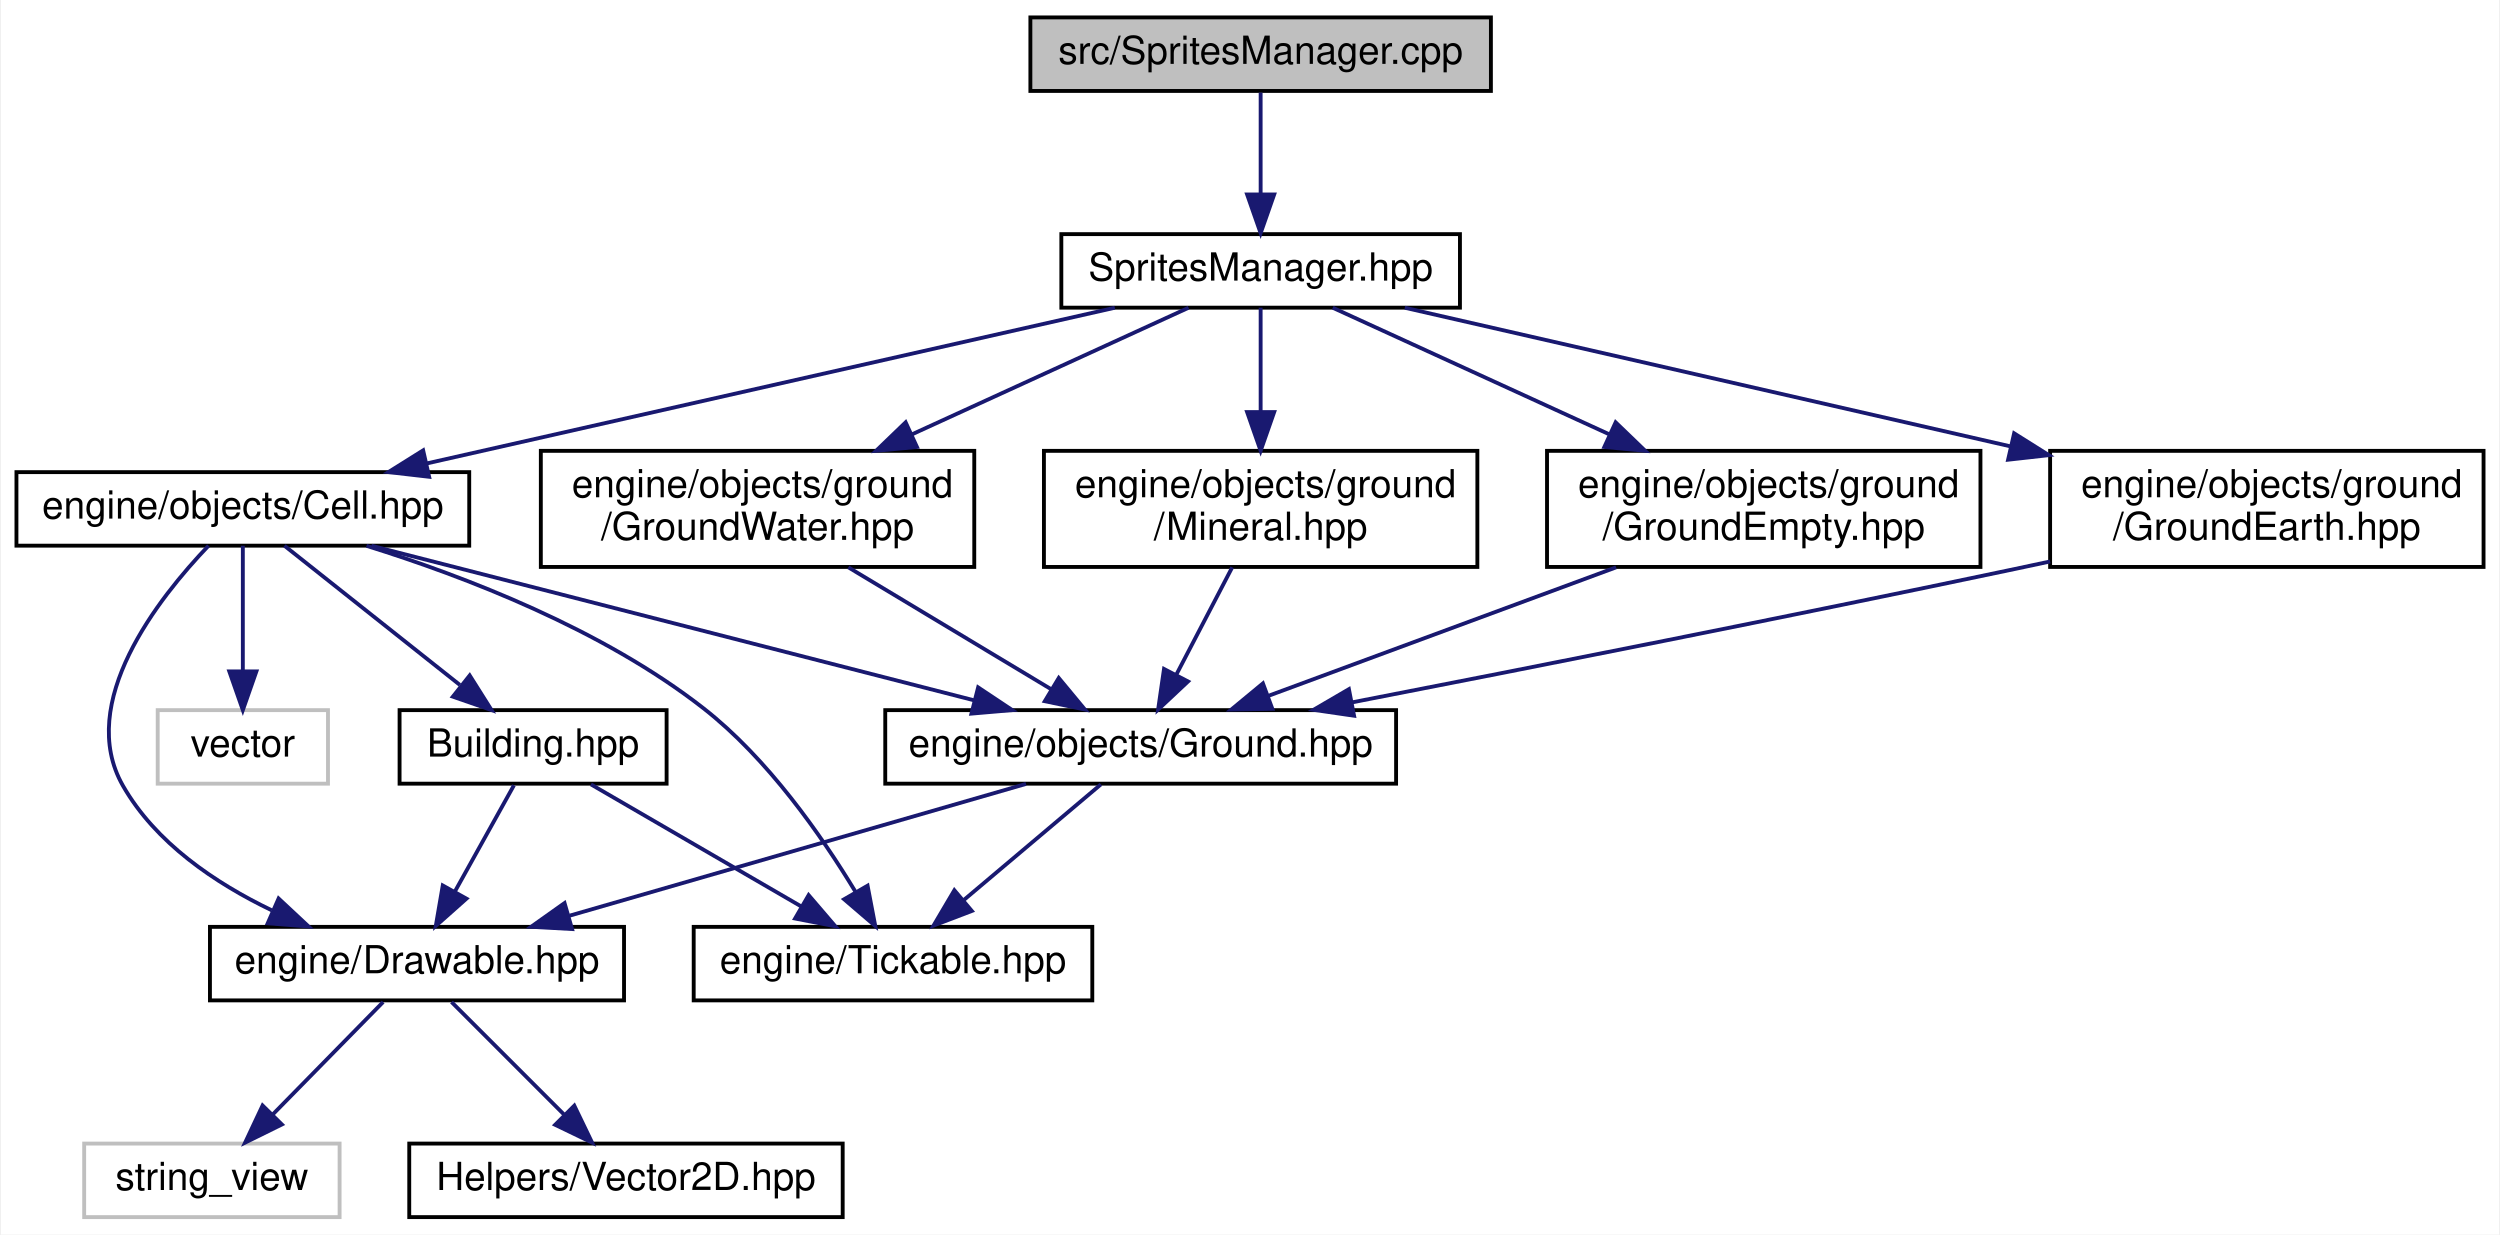
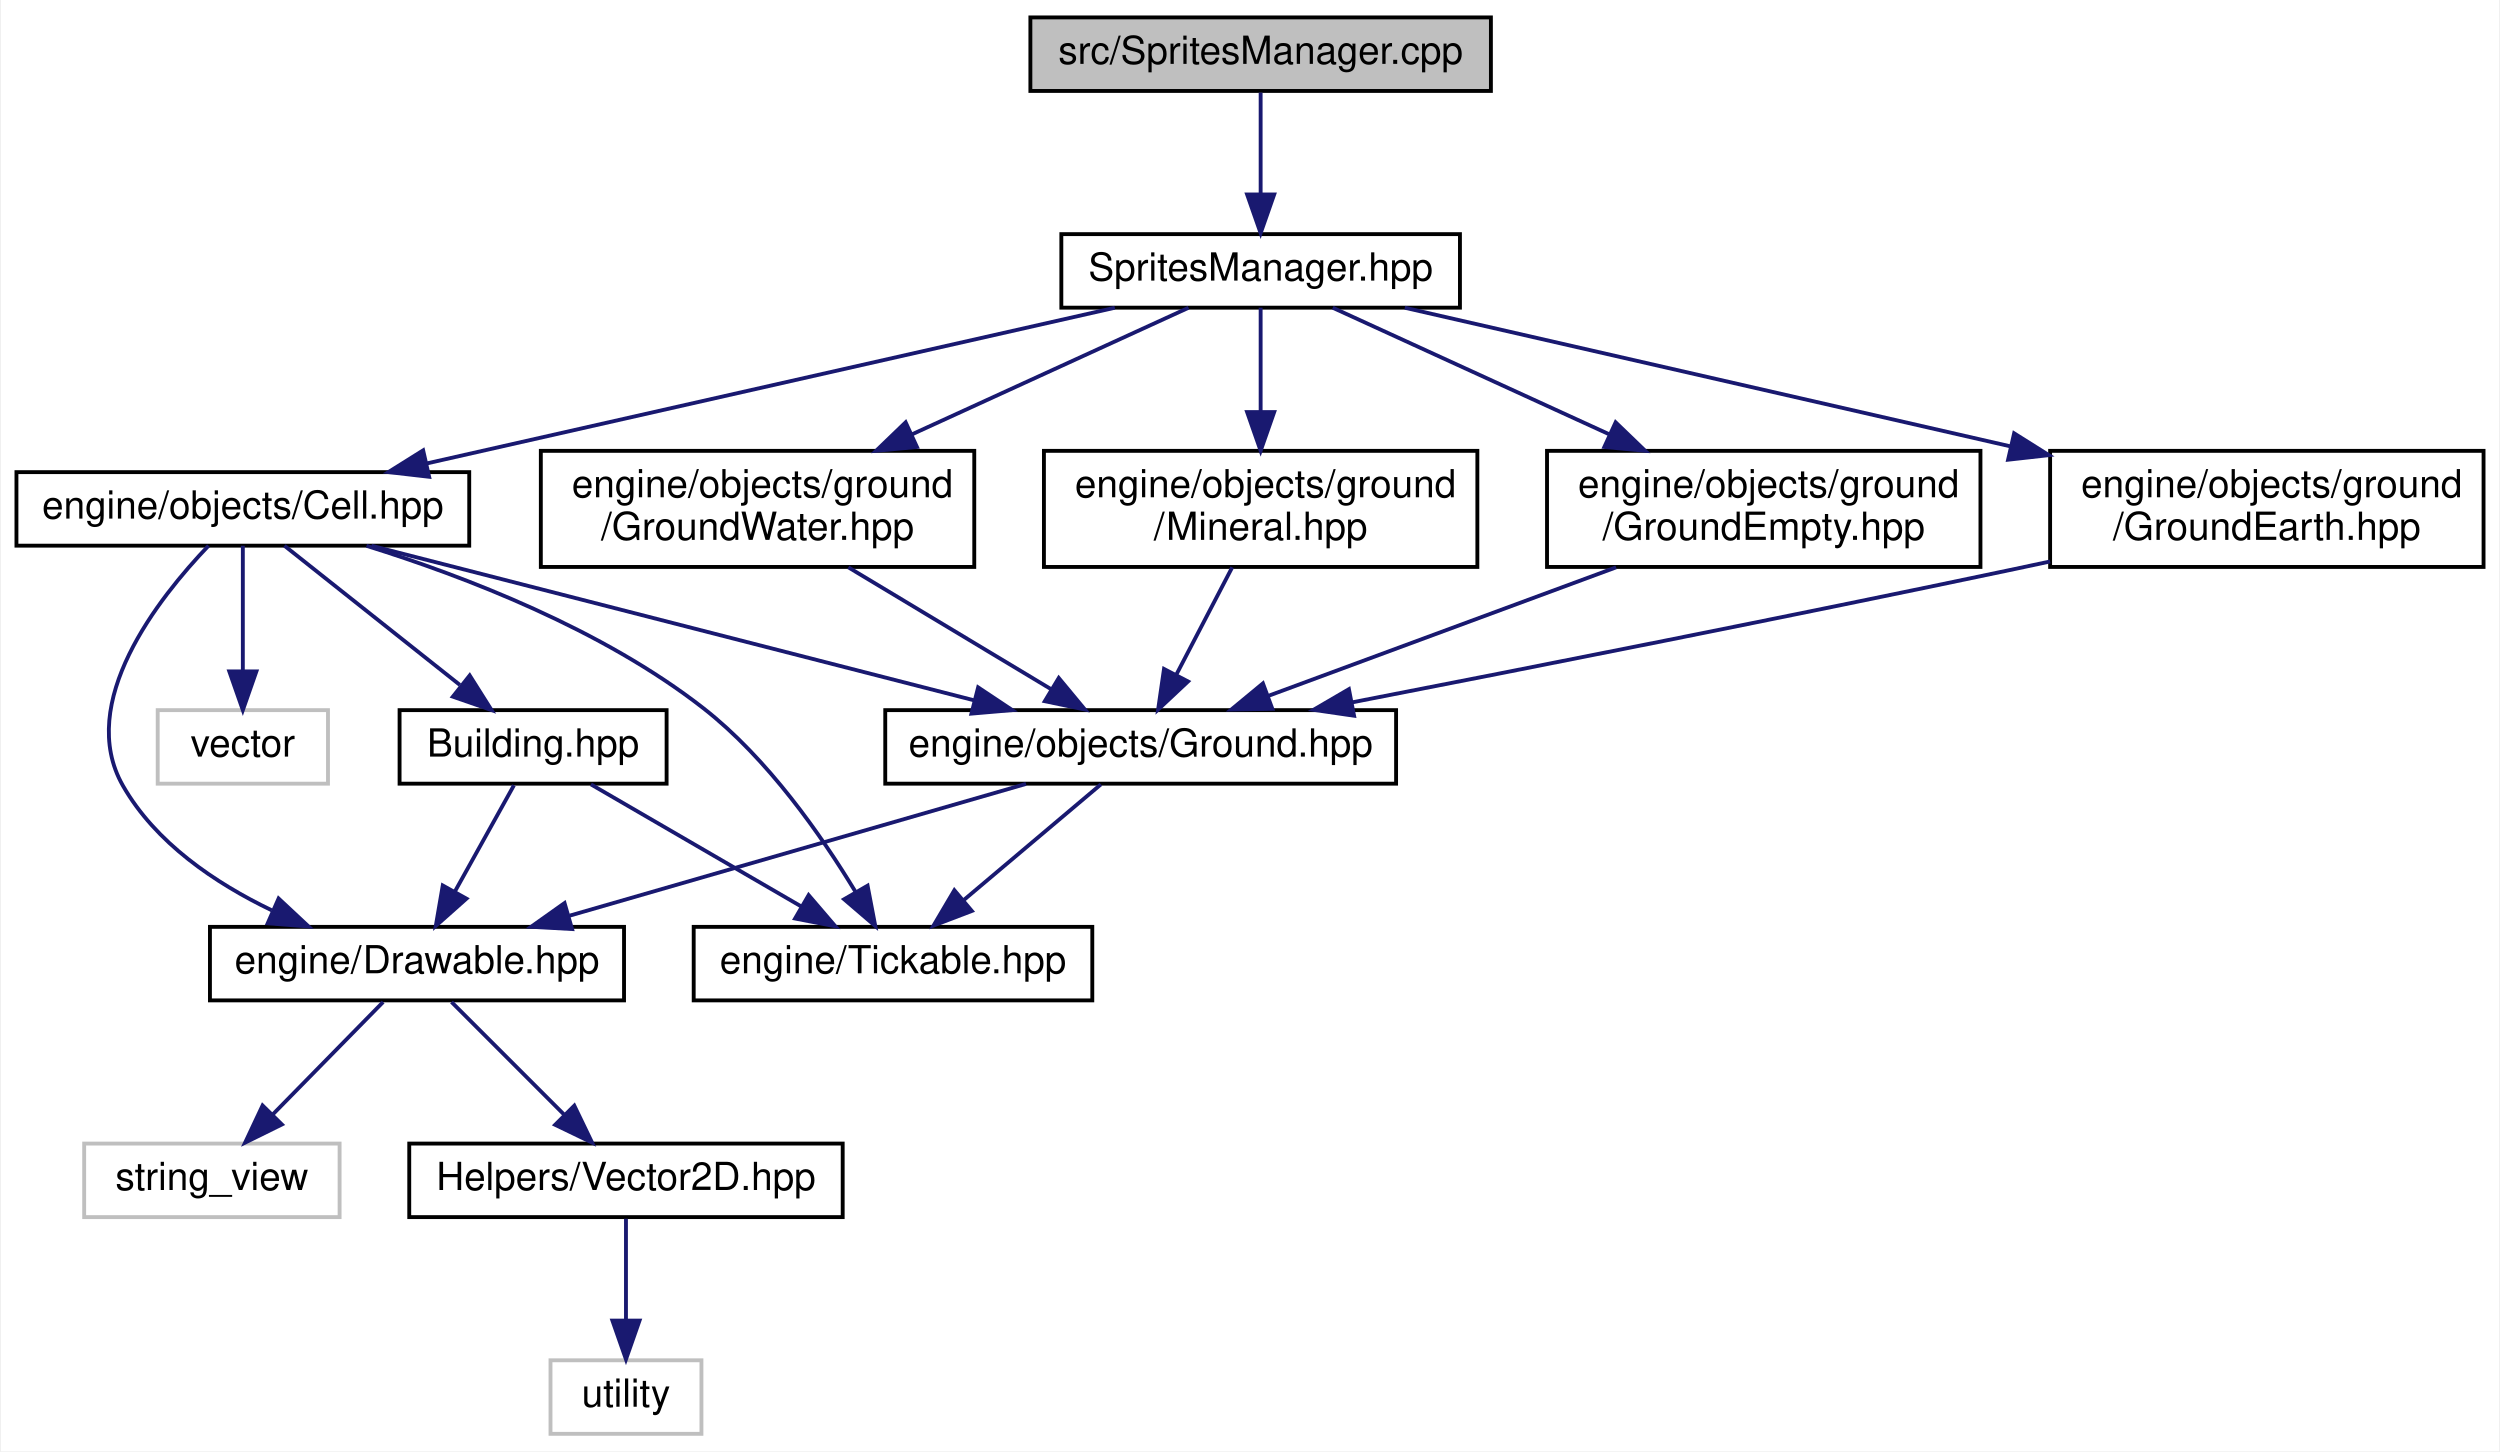
- <svg xmlns="http://www.w3.org/2000/svg" xmlns:xlink="http://www.w3.org/1999/xlink" width="646pt" height="319pt" viewBox="0.00 0.00 645.50 319.00">
-   <g id="graph0" class="graph" transform="scale(1 1) rotate(0) translate(4 315)">
-     <polygon fill="white" stroke="transparent" points="-4,4 -4,-315 641.5,-315 641.5,4 -4,4" />
+ <svg xmlns="http://www.w3.org/2000/svg" xmlns:xlink="http://www.w3.org/1999/xlink" width="646pt" height="375pt" viewBox="0.00 0.00 645.50 375.00">
+   <g id="graph0" class="graph" transform="scale(1 1) rotate(0) translate(4 371)">
+     <polygon fill="white" stroke="transparent" points="-4,4 -4,-371 641.5,-371 641.5,4 -4,4" />
    <g id="node1" class="node">
      <g id="a_node1">
        <a xlink:title=" ">
-           <polygon fill="#bfbfbf" stroke="black" points="262,-291.5 262,-310.5 381,-310.5 381,-291.5 262,-291.5" />
-           <text text-anchor="middle" x="321.5" y="-298.5" font-family="Helvetica,sans-Serif" font-size="10.00">src/SpritesManager.cpp</text>
+           <polygon fill="#bfbfbf" stroke="black" points="262,-347.5 262,-366.5 381,-366.5 381,-347.5 262,-347.5" />
+           <text text-anchor="middle" x="321.5" y="-354.5" font-family="Helvetica,sans-Serif" font-size="10.00">src/SpritesManager.cpp</text>
        </a>
      </g>
    </g>
    <g id="node2" class="node">
      <g id="a_node2">
        <a xlink:href="_sprites_manager_8hpp.html" target="_top" xlink:title=" ">
-           <polygon fill="white" stroke="black" points="270,-235.5 270,-254.5 373,-254.5 373,-235.5 270,-235.5" />
-           <text text-anchor="middle" x="321.5" y="-242.5" font-family="Helvetica,sans-Serif" font-size="10.00">SpritesManager.hpp</text>
+           <polygon fill="white" stroke="black" points="270,-291.5 270,-310.5 373,-310.5 373,-291.5 270,-291.5" />
+           <text text-anchor="middle" x="321.5" y="-298.5" font-family="Helvetica,sans-Serif" font-size="10.00">SpritesManager.hpp</text>
        </a>
      </g>
    </g>
    <g id="edge1" class="edge">
-       <path fill="none" stroke="midnightblue" d="M321.5,-291.08C321.5,-284.01 321.5,-273.86 321.5,-264.99" />
-       <polygon fill="midnightblue" stroke="midnightblue" points="325,-264.75 321.5,-254.75 318,-264.75 325,-264.75" />
+       <path fill="none" stroke="midnightblue" d="M321.5,-347.08C321.5,-340.01 321.5,-329.86 321.5,-320.99" />
+       <polygon fill="midnightblue" stroke="midnightblue" points="325,-320.75 321.5,-310.75 318,-320.75 325,-320.75" />
    </g>
    <g id="node3" class="node">
      <g id="a_node3">
        <a xlink:href="_ground_empty_8hpp.html" target="_top" xlink:title=" ">
-           <polygon fill="white" stroke="black" points="395.5,-168.5 395.5,-198.5 507.5,-198.5 507.5,-168.5 395.5,-168.5" />
-           <text text-anchor="start" x="403.5" y="-186.5" font-family="Helvetica,sans-Serif" font-size="10.00">engine/objects/ground</text>
-           <text text-anchor="middle" x="451.5" y="-175.5" font-family="Helvetica,sans-Serif" font-size="10.00">/GroundEmpty.hpp</text>
+           <polygon fill="white" stroke="black" points="395.5,-224.5 395.5,-254.5 507.5,-254.5 507.5,-224.5 395.5,-224.5" />
+           <text text-anchor="start" x="403.5" y="-242.5" font-family="Helvetica,sans-Serif" font-size="10.00">engine/objects/ground</text>
+           <text text-anchor="middle" x="451.5" y="-231.5" font-family="Helvetica,sans-Serif" font-size="10.00">/GroundEmpty.hpp</text>
        </a>
      </g>
    </g>
    <g id="edge2" class="edge">
-       <path fill="none" stroke="midnightblue" d="M340.13,-235.48C358.72,-226.96 387.88,-213.62 411.7,-202.72" />
-       <polygon fill="midnightblue" stroke="midnightblue" points="413.23,-205.87 420.86,-198.52 410.31,-199.5 413.23,-205.87" />
-     </g>
-     <g id="node9" class="node">
-       <g id="a_node9">
+       <path fill="none" stroke="midnightblue" d="M340.13,-291.48C358.72,-282.96 387.88,-269.62 411.7,-258.72" />
+       <polygon fill="midnightblue" stroke="midnightblue" points="413.23,-261.87 420.86,-254.52 410.31,-255.5 413.23,-261.87" />
+     </g>
+     <g id="node10" class="node">
+       <g id="a_node10">
        <a xlink:href="_cell_8hpp.html" target="_top" xlink:title=" ">
-           <polygon fill="white" stroke="black" points="0,-174 0,-193 117,-193 117,-174 0,-174" />
-           <text text-anchor="middle" x="58.5" y="-181" font-family="Helvetica,sans-Serif" font-size="10.00">engine/objects/Cell.hpp</text>
-         </a>
-       </g>
-     </g>
-     <g id="edge8" class="edge">
-       <path fill="none" stroke="midnightblue" d="M283.82,-235.48C236.95,-224.87 156.89,-206.76 105.9,-195.22" />
-       <polygon fill="midnightblue" stroke="midnightblue" points="106.64,-191.8 96.11,-193.01 105.09,-198.63 106.64,-191.8" />
-     </g>
-     <g id="node12" class="node">
-       <g id="a_node12">
-         <a xlink:href="_ground_earth_8hpp.html" target="_top" xlink:title=" ">
-           <polygon fill="white" stroke="black" points="525.5,-168.5 525.5,-198.5 637.5,-198.5 637.5,-168.5 525.5,-168.5" />
-           <text text-anchor="start" x="533.5" y="-186.5" font-family="Helvetica,sans-Serif" font-size="10.00">engine/objects/ground</text>
-           <text text-anchor="middle" x="581.5" y="-175.5" font-family="Helvetica,sans-Serif" font-size="10.00">/GroundEarth.hpp</text>
-         </a>
-       </g>
-     </g>
-     <g id="edge16" class="edge">
-       <path fill="none" stroke="midnightblue" d="M358.75,-235.48C399.47,-226.16 465.53,-211.04 515.16,-199.68" />
-       <polygon fill="midnightblue" stroke="midnightblue" points="516.2,-203.03 525.17,-197.39 514.64,-196.21 516.2,-203.03" />
+           <polygon fill="white" stroke="black" points="0,-230 0,-249 117,-249 117,-230 0,-230" />
+           <text text-anchor="middle" x="58.5" y="-237" font-family="Helvetica,sans-Serif" font-size="10.00">engine/objects/Cell.hpp</text>
+         </a>
+       </g>
+     </g>
+     <g id="edge9" class="edge">
+       <path fill="none" stroke="midnightblue" d="M283.82,-291.48C236.95,-280.87 156.89,-262.76 105.9,-251.22" />
+       <polygon fill="midnightblue" stroke="midnightblue" points="106.64,-247.8 96.11,-249.01 105.09,-254.63 106.64,-247.8" />
    </g>
    <g id="node13" class="node">
      <g id="a_node13">
-         <a xlink:href="_ground_water_8hpp.html" target="_top" xlink:title=" ">
-           <polygon fill="white" stroke="black" points="135.5,-168.5 135.5,-198.5 247.5,-198.5 247.5,-168.5 135.5,-168.5" />
-           <text text-anchor="start" x="143.5" y="-186.5" font-family="Helvetica,sans-Serif" font-size="10.00">engine/objects/ground</text>
-           <text text-anchor="middle" x="191.5" y="-175.5" font-family="Helvetica,sans-Serif" font-size="10.00">/GroundWater.hpp</text>
-         </a>
-       </g>
-     </g>
-     <g id="edge18" class="edge">
-       <path fill="none" stroke="midnightblue" d="M302.87,-235.48C284.28,-226.96 255.12,-213.62 231.3,-202.72" />
-       <polygon fill="midnightblue" stroke="midnightblue" points="232.69,-199.5 222.14,-198.52 229.77,-205.87 232.69,-199.5" />
+         <a xlink:href="_ground_earth_8hpp.html" target="_top" xlink:title=" ">
+           <polygon fill="white" stroke="black" points="525.5,-224.5 525.5,-254.5 637.5,-254.5 637.5,-224.5 525.5,-224.5" />
+           <text text-anchor="start" x="533.5" y="-242.5" font-family="Helvetica,sans-Serif" font-size="10.00">engine/objects/ground</text>
+           <text text-anchor="middle" x="581.5" y="-231.5" font-family="Helvetica,sans-Serif" font-size="10.00">/GroundEarth.hpp</text>
+         </a>
+       </g>
+     </g>
+     <g id="edge17" class="edge">
+       <path fill="none" stroke="midnightblue" d="M358.75,-291.48C399.47,-282.16 465.53,-267.04 515.16,-255.68" />
+       <polygon fill="midnightblue" stroke="midnightblue" points="516.2,-259.03 525.17,-253.39 514.64,-252.21 516.2,-259.03" />
    </g>
    <g id="node14" class="node">
      <g id="a_node14">
+         <a xlink:href="_ground_water_8hpp.html" target="_top" xlink:title=" ">
+           <polygon fill="white" stroke="black" points="135.5,-224.5 135.5,-254.5 247.5,-254.5 247.5,-224.5 135.5,-224.5" />
+           <text text-anchor="start" x="143.5" y="-242.5" font-family="Helvetica,sans-Serif" font-size="10.00">engine/objects/ground</text>
+           <text text-anchor="middle" x="191.5" y="-231.5" font-family="Helvetica,sans-Serif" font-size="10.00">/GroundWater.hpp</text>
+         </a>
+       </g>
+     </g>
+     <g id="edge19" class="edge">
+       <path fill="none" stroke="midnightblue" d="M302.87,-291.48C284.28,-282.96 255.12,-269.62 231.3,-258.72" />
+       <polygon fill="midnightblue" stroke="midnightblue" points="232.69,-255.5 222.14,-254.52 229.77,-261.87 232.69,-255.5" />
+     </g>
+     <g id="node15" class="node">
+       <g id="a_node15">
        <a xlink:href="_mineral_8hpp.html" target="_top" xlink:title=" ">
-           <polygon fill="white" stroke="black" points="265.5,-168.5 265.5,-198.5 377.5,-198.5 377.5,-168.5 265.5,-168.5" />
-           <text text-anchor="start" x="273.5" y="-186.5" font-family="Helvetica,sans-Serif" font-size="10.00">engine/objects/ground</text>
-           <text text-anchor="middle" x="321.5" y="-175.5" font-family="Helvetica,sans-Serif" font-size="10.00">/Mineral.hpp</text>
-         </a>
-       </g>
-     </g>
-     <g id="edge20" class="edge">
-       <path fill="none" stroke="midnightblue" d="M321.5,-235.48C321.5,-228.47 321.5,-218.19 321.5,-208.7" />
-       <polygon fill="midnightblue" stroke="midnightblue" points="325,-208.52 321.5,-198.52 318,-208.52 325,-208.52" />
+           <polygon fill="white" stroke="black" points="265.5,-224.5 265.5,-254.5 377.5,-254.5 377.5,-224.5 265.5,-224.5" />
+           <text text-anchor="start" x="273.5" y="-242.5" font-family="Helvetica,sans-Serif" font-size="10.00">engine/objects/ground</text>
+           <text text-anchor="middle" x="321.5" y="-231.5" font-family="Helvetica,sans-Serif" font-size="10.00">/Mineral.hpp</text>
+         </a>
+       </g>
+     </g>
+     <g id="edge21" class="edge">
+       <path fill="none" stroke="midnightblue" d="M321.5,-291.48C321.5,-284.47 321.5,-274.19 321.5,-264.7" />
+       <polygon fill="midnightblue" stroke="midnightblue" points="325,-264.52 321.5,-254.52 318,-264.52 325,-264.52" />
    </g>
    <g id="node4" class="node">
      <g id="a_node4">
        <a xlink:href="_ground_8hpp.html" target="_top" xlink:title=" ">
-           <polygon fill="white" stroke="black" points="224.5,-112.5 224.5,-131.5 356.5,-131.5 356.5,-112.5 224.5,-112.5" />
-           <text text-anchor="middle" x="290.5" y="-119.5" font-family="Helvetica,sans-Serif" font-size="10.00">engine/objects/Ground.hpp</text>
+           <polygon fill="white" stroke="black" points="224.5,-168.5 224.5,-187.5 356.5,-187.5 356.5,-168.5 224.5,-168.5" />
+           <text text-anchor="middle" x="290.5" y="-175.5" font-family="Helvetica,sans-Serif" font-size="10.00">engine/objects/Ground.hpp</text>
        </a>
      </g>
    </g>
    <g id="edge3" class="edge">
-       <path fill="none" stroke="midnightblue" d="M413.35,-168.4C385.97,-158.28 349.46,-144.79 323.37,-135.15" />
-       <polygon fill="midnightblue" stroke="midnightblue" points="324.52,-131.84 313.93,-131.66 322.09,-138.41 324.52,-131.84" />
+       <path fill="none" stroke="midnightblue" d="M413.35,-224.4C385.97,-214.28 349.46,-200.79 323.37,-191.15" />
+       <polygon fill="midnightblue" stroke="midnightblue" points="324.52,-187.84 313.93,-187.66 322.09,-194.41 324.52,-187.84" />
    </g>
    <g id="node5" class="node">
      <g id="a_node5">
        <a xlink:href="_drawable_8hpp.html" target="_top" xlink:title=" ">
-           <polygon fill="white" stroke="black" points="50,-56.5 50,-75.5 157,-75.5 157,-56.5 50,-56.5" />
-           <text text-anchor="middle" x="103.5" y="-63.5" font-family="Helvetica,sans-Serif" font-size="10.00">engine/Drawable.hpp</text>
+           <polygon fill="white" stroke="black" points="50,-112.5 50,-131.5 157,-131.5 157,-112.5 50,-112.5" />
+           <text text-anchor="middle" x="103.5" y="-119.5" font-family="Helvetica,sans-Serif" font-size="10.00">engine/Drawable.hpp</text>
        </a>
      </g>
    </g>
    <g id="edge4" class="edge">
-       <path fill="none" stroke="midnightblue" d="M260.87,-112.44C229,-103.24 178.17,-88.56 142.94,-78.39" />
-       <polygon fill="midnightblue" stroke="midnightblue" points="143.57,-74.93 132.99,-75.52 141.63,-81.65 143.57,-74.93" />
-     </g>
-     <g id="node8" class="node">
-       <g id="a_node8">
+       <path fill="none" stroke="midnightblue" d="M260.87,-168.44C229,-159.24 178.17,-144.56 142.94,-134.39" />
+       <polygon fill="midnightblue" stroke="midnightblue" points="143.57,-130.93 132.99,-131.52 141.63,-137.65 143.57,-130.93" />
+     </g>
+     <g id="node9" class="node">
+       <g id="a_node9">
        <a xlink:href="_tickable_8hpp.html" target="_top" xlink:title=" ">
-           <polygon fill="white" stroke="black" points="175,-56.5 175,-75.5 278,-75.5 278,-56.5 175,-56.5" />
-           <text text-anchor="middle" x="226.5" y="-63.5" font-family="Helvetica,sans-Serif" font-size="10.00">engine/Tickable.hpp</text>
-         </a>
-       </g>
-     </g>
-     <g id="edge7" class="edge">
-       <path fill="none" stroke="midnightblue" d="M280.22,-112.32C270.66,-104.26 256.22,-92.08 244.72,-82.37" />
-       <polygon fill="midnightblue" stroke="midnightblue" points="246.87,-79.61 236.97,-75.83 242.36,-84.96 246.87,-79.61" />
+           <polygon fill="white" stroke="black" points="175,-112.5 175,-131.5 278,-131.5 278,-112.5 175,-112.5" />
+           <text text-anchor="middle" x="226.5" y="-119.5" font-family="Helvetica,sans-Serif" font-size="10.00">engine/Tickable.hpp</text>
+         </a>
+       </g>
+     </g>
+     <g id="edge8" class="edge">
+       <path fill="none" stroke="midnightblue" d="M280.22,-168.32C270.66,-160.26 256.22,-148.08 244.72,-138.37" />
+       <polygon fill="midnightblue" stroke="midnightblue" points="246.87,-135.61 236.97,-131.83 242.36,-140.96 246.87,-135.61" />
    </g>
    <g id="node6" class="node">
      <g id="a_node6">
        <a xlink:title=" ">
-           <polygon fill="white" stroke="#bfbfbf" points="17.5,-0.5 17.5,-19.5 83.5,-19.5 83.5,-0.5 17.5,-0.5" />
-           <text text-anchor="middle" x="50.5" y="-7.5" font-family="Helvetica,sans-Serif" font-size="10.00">string_view</text>
+           <polygon fill="white" stroke="#bfbfbf" points="17.5,-56.5 17.5,-75.5 83.5,-75.5 83.5,-56.5 17.5,-56.5" />
+           <text text-anchor="middle" x="50.5" y="-63.5" font-family="Helvetica,sans-Serif" font-size="10.00">string_view</text>
        </a>
      </g>
    </g>
    <g id="edge5" class="edge">
-       <path fill="none" stroke="midnightblue" d="M94.75,-56.08C87.03,-48.22 75.6,-36.57 66.28,-27.08" />
-       <polygon fill="midnightblue" stroke="midnightblue" points="68.59,-24.44 59.09,-19.75 63.6,-29.34 68.59,-24.44" />
+       <path fill="none" stroke="midnightblue" d="M94.75,-112.08C87.03,-104.22 75.6,-92.57 66.28,-83.08" />
+       <polygon fill="midnightblue" stroke="midnightblue" points="68.59,-80.44 59.09,-75.75 63.6,-85.34 68.59,-80.44" />
    </g>
    <g id="node7" class="node">
      <g id="a_node7">
        <a xlink:href="_vector2_d_8hpp.html" target="_top" xlink:title=" ">
-           <polygon fill="white" stroke="black" points="101.5,-0.5 101.5,-19.5 213.5,-19.5 213.5,-0.5 101.5,-0.5" />
-           <text text-anchor="middle" x="157.5" y="-7.5" font-family="Helvetica,sans-Serif" font-size="10.00">Helpers/Vector2D.hpp</text>
+           <polygon fill="white" stroke="black" points="101.5,-56.5 101.5,-75.5 213.5,-75.5 213.5,-56.5 101.5,-56.5" />
+           <text text-anchor="middle" x="157.5" y="-63.5" font-family="Helvetica,sans-Serif" font-size="10.00">Helpers/Vector2D.hpp</text>
        </a>
      </g>
    </g>
    <g id="edge6" class="edge">
-       <path fill="none" stroke="midnightblue" d="M112.42,-56.08C120.28,-48.22 131.93,-36.57 141.42,-27.08" />
-       <polygon fill="midnightblue" stroke="midnightblue" points="144.15,-29.3 148.75,-19.75 139.2,-24.35 144.15,-29.3" />
-     </g>
-     <g id="edge12" class="edge">
-       <path fill="none" stroke="midnightblue" d="M91.74,-173.98C132.74,-163.46 202.53,-145.56 247.55,-134.01" />
-       <polygon fill="midnightblue" stroke="midnightblue" points="248.5,-137.38 257.32,-131.51 246.77,-130.6 248.5,-137.38" />
-     </g>
-     <g id="edge9" class="edge">
-       <path fill="none" stroke="midnightblue" d="M49.63,-173.98C36.66,-160.44 15.32,-133.37 27.5,-112 35.91,-97.25 51.27,-86.84 65.98,-79.77" />
-       <polygon fill="midnightblue" stroke="midnightblue" points="67.74,-82.83 75.48,-75.6 64.92,-76.42 67.74,-82.83" />
+       <path fill="none" stroke="midnightblue" d="M112.42,-112.08C120.28,-104.22 131.93,-92.57 141.42,-83.08" />
+       <polygon fill="midnightblue" stroke="midnightblue" points="144.15,-85.3 148.75,-75.75 139.2,-80.35 144.15,-85.3" />
+     </g>
+     <g id="node8" class="node">
+       <g id="a_node8">
+         <a xlink:title=" ">
+           <polygon fill="white" stroke="#bfbfbf" points="138,-0.5 138,-19.5 177,-19.5 177,-0.5 138,-0.5" />
+           <text text-anchor="middle" x="157.5" y="-7.5" font-family="Helvetica,sans-Serif" font-size="10.00">utility</text>
+         </a>
+       </g>
+     </g>
+     <g id="edge7" class="edge">
+       <path fill="none" stroke="midnightblue" d="M157.5,-56.08C157.5,-49.01 157.5,-38.86 157.5,-29.99" />
+       <polygon fill="midnightblue" stroke="midnightblue" points="161,-29.75 157.5,-19.75 154,-29.75 161,-29.75" />
+     </g>
+     <g id="edge13" class="edge">
+       <path fill="none" stroke="midnightblue" d="M91.74,-229.98C132.74,-219.46 202.53,-201.56 247.55,-190.01" />
+       <polygon fill="midnightblue" stroke="midnightblue" points="248.5,-193.38 257.32,-187.51 246.77,-186.6 248.5,-193.38" />
    </g>
    <g id="edge10" class="edge">
-       <path fill="none" stroke="midnightblue" d="M90.45,-173.96C115.88,-166.04 151.41,-152.38 177.5,-132 194.15,-119 208.06,-99.01 216.76,-84.64" />
-       <polygon fill="midnightblue" stroke="midnightblue" points="219.93,-86.14 221.92,-75.73 213.87,-82.63 219.93,-86.14" />
-     </g>
-     <g id="node10" class="node">
-       <g id="a_node10">
-         <a xlink:title=" ">
-           <polygon fill="white" stroke="#bfbfbf" points="36.5,-112.5 36.5,-131.5 80.5,-131.5 80.5,-112.5 36.5,-112.5" />
-           <text text-anchor="middle" x="58.5" y="-119.5" font-family="Helvetica,sans-Serif" font-size="10.00">vector</text>
-         </a>
-       </g>
+       <path fill="none" stroke="midnightblue" d="M49.63,-229.98C36.66,-216.44 15.32,-189.37 27.5,-168 35.91,-153.25 51.27,-142.84 65.98,-135.77" />
+       <polygon fill="midnightblue" stroke="midnightblue" points="67.74,-138.83 75.48,-131.6 64.92,-132.42 67.74,-138.83" />
    </g>
    <g id="edge11" class="edge">
-       <path fill="none" stroke="midnightblue" d="M58.5,-173.98C58.5,-165.58 58.5,-152.48 58.5,-141.66" />
-       <polygon fill="midnightblue" stroke="midnightblue" points="62,-141.51 58.5,-131.51 55,-141.51 62,-141.51" />
+       <path fill="none" stroke="midnightblue" d="M90.45,-229.96C115.88,-222.04 151.41,-208.38 177.5,-188 194.15,-175 208.06,-155.01 216.76,-140.64" />
+       <polygon fill="midnightblue" stroke="midnightblue" points="219.93,-142.14 221.92,-131.73 213.87,-138.63 219.93,-142.14" />
    </g>
    <g id="node11" class="node">
      <g id="a_node11">
+         <a xlink:title=" ">
+           <polygon fill="white" stroke="#bfbfbf" points="36.5,-168.5 36.5,-187.5 80.5,-187.5 80.5,-168.5 36.5,-168.5" />
+           <text text-anchor="middle" x="58.5" y="-175.5" font-family="Helvetica,sans-Serif" font-size="10.00">vector</text>
+         </a>
+       </g>
+     </g>
+     <g id="edge12" class="edge">
+       <path fill="none" stroke="midnightblue" d="M58.5,-229.98C58.5,-221.58 58.5,-208.48 58.5,-197.66" />
+       <polygon fill="midnightblue" stroke="midnightblue" points="62,-197.51 58.5,-187.51 55,-197.51 62,-197.51" />
+     </g>
+     <g id="node12" class="node">
+       <g id="a_node12">
        <a xlink:href="_building_8hpp.html" target="_top" xlink:title=" ">
-           <polygon fill="white" stroke="black" points="99,-112.5 99,-131.5 168,-131.5 168,-112.5 99,-112.5" />
-           <text text-anchor="middle" x="133.5" y="-119.5" font-family="Helvetica,sans-Serif" font-size="10.00">Building.hpp</text>
-         </a>
-       </g>
-     </g>
-     <g id="edge13" class="edge">
-       <path fill="none" stroke="midnightblue" d="M69.25,-173.98C81.05,-164.61 100.24,-149.38 114.58,-138.01" />
-       <polygon fill="midnightblue" stroke="midnightblue" points="117.12,-140.47 122.77,-131.51 112.76,-134.98 117.12,-140.47" />
+           <polygon fill="white" stroke="black" points="99,-168.5 99,-187.5 168,-187.5 168,-168.5 99,-168.5" />
+           <text text-anchor="middle" x="133.5" y="-175.5" font-family="Helvetica,sans-Serif" font-size="10.00">Building.hpp</text>
+         </a>
+       </g>
    </g>
    <g id="edge14" class="edge">
-       <path fill="none" stroke="midnightblue" d="M128.55,-112.08C124.4,-104.61 118.35,-93.72 113.23,-84.52" />
-       <polygon fill="midnightblue" stroke="midnightblue" points="116.28,-82.79 108.36,-75.75 110.16,-86.19 116.28,-82.79" />
+       <path fill="none" stroke="midnightblue" d="M69.25,-229.98C81.05,-220.61 100.24,-205.38 114.58,-194.01" />
+       <polygon fill="midnightblue" stroke="midnightblue" points="117.12,-196.47 122.77,-187.51 112.76,-190.98 117.12,-196.47" />
    </g>
    <g id="edge15" class="edge">
-       <path fill="none" stroke="midnightblue" d="M148.44,-112.32C163.09,-103.82 185.63,-90.73 202.74,-80.8" />
-       <polygon fill="midnightblue" stroke="midnightblue" points="204.7,-83.7 211.6,-75.65 201.19,-77.65 204.7,-83.7" />
-     </g>
-     <g id="edge17" class="edge">
-       <path fill="none" stroke="midnightblue" d="M525.5,-169.92C522.46,-169.27 519.44,-168.62 516.5,-168 458.09,-155.67 390.99,-142.43 345.18,-133.52" />
-       <polygon fill="midnightblue" stroke="midnightblue" points="345.64,-130.05 335.16,-131.58 344.31,-136.92 345.64,-130.05" />
-     </g>
-     <g id="edge19" class="edge">
-       <path fill="none" stroke="midnightblue" d="M214.96,-168.4C230.83,-158.86 251.69,-146.32 267.47,-136.84" />
-       <polygon fill="midnightblue" stroke="midnightblue" points="269.33,-139.81 276.09,-131.66 265.72,-133.81 269.33,-139.81" />
-     </g>
-     <g id="edge21" class="edge">
-       <path fill="none" stroke="midnightblue" d="M314.15,-168.4C309.83,-160.11 304.33,-149.55 299.73,-140.71" />
-       <polygon fill="midnightblue" stroke="midnightblue" points="302.74,-138.91 295.01,-131.66 296.53,-142.14 302.74,-138.91" />
+       <path fill="none" stroke="midnightblue" d="M128.55,-168.08C124.4,-160.61 118.35,-149.72 113.23,-140.52" />
+       <polygon fill="midnightblue" stroke="midnightblue" points="116.28,-138.79 108.36,-131.75 110.16,-142.19 116.28,-138.79" />
+     </g>
+     <g id="edge16" class="edge">
+       <path fill="none" stroke="midnightblue" d="M148.44,-168.32C163.09,-159.82 185.63,-146.73 202.74,-136.8" />
+       <polygon fill="midnightblue" stroke="midnightblue" points="204.7,-139.7 211.6,-131.65 201.19,-133.65 204.7,-139.7" />
+     </g>
+     <g id="edge18" class="edge">
+       <path fill="none" stroke="midnightblue" d="M525.5,-225.92C522.46,-225.27 519.44,-224.62 516.5,-224 458.09,-211.67 390.99,-198.43 345.18,-189.52" />
+       <polygon fill="midnightblue" stroke="midnightblue" points="345.64,-186.05 335.16,-187.58 344.31,-192.92 345.64,-186.05" />
+     </g>
+     <g id="edge20" class="edge">
+       <path fill="none" stroke="midnightblue" d="M214.96,-224.4C230.83,-214.86 251.69,-202.32 267.47,-192.84" />
+       <polygon fill="midnightblue" stroke="midnightblue" points="269.33,-195.81 276.09,-187.66 265.72,-189.81 269.33,-195.81" />
+     </g>
+     <g id="edge22" class="edge">
+       <path fill="none" stroke="midnightblue" d="M314.15,-224.4C309.83,-216.11 304.33,-205.55 299.73,-196.71" />
+       <polygon fill="midnightblue" stroke="midnightblue" points="302.74,-194.91 295.01,-187.66 296.53,-198.14 302.74,-194.91" />
    </g>
  </g>
</svg>
